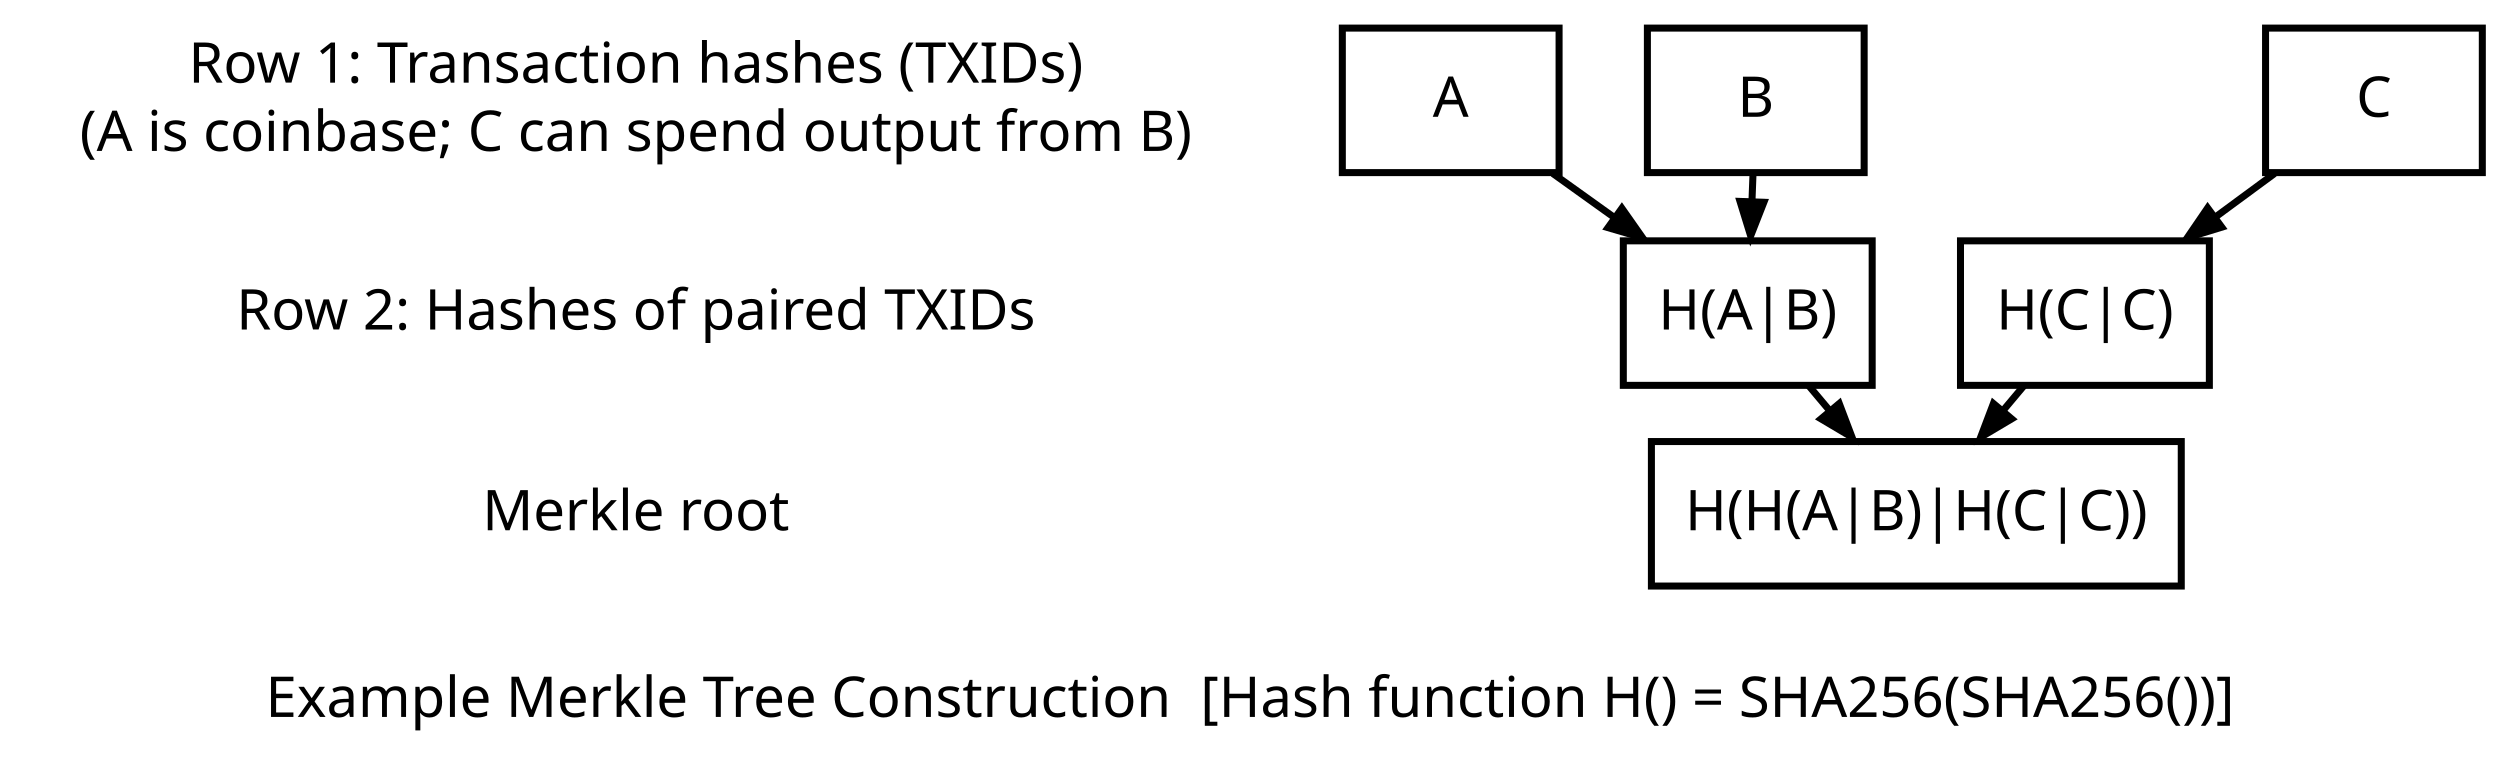
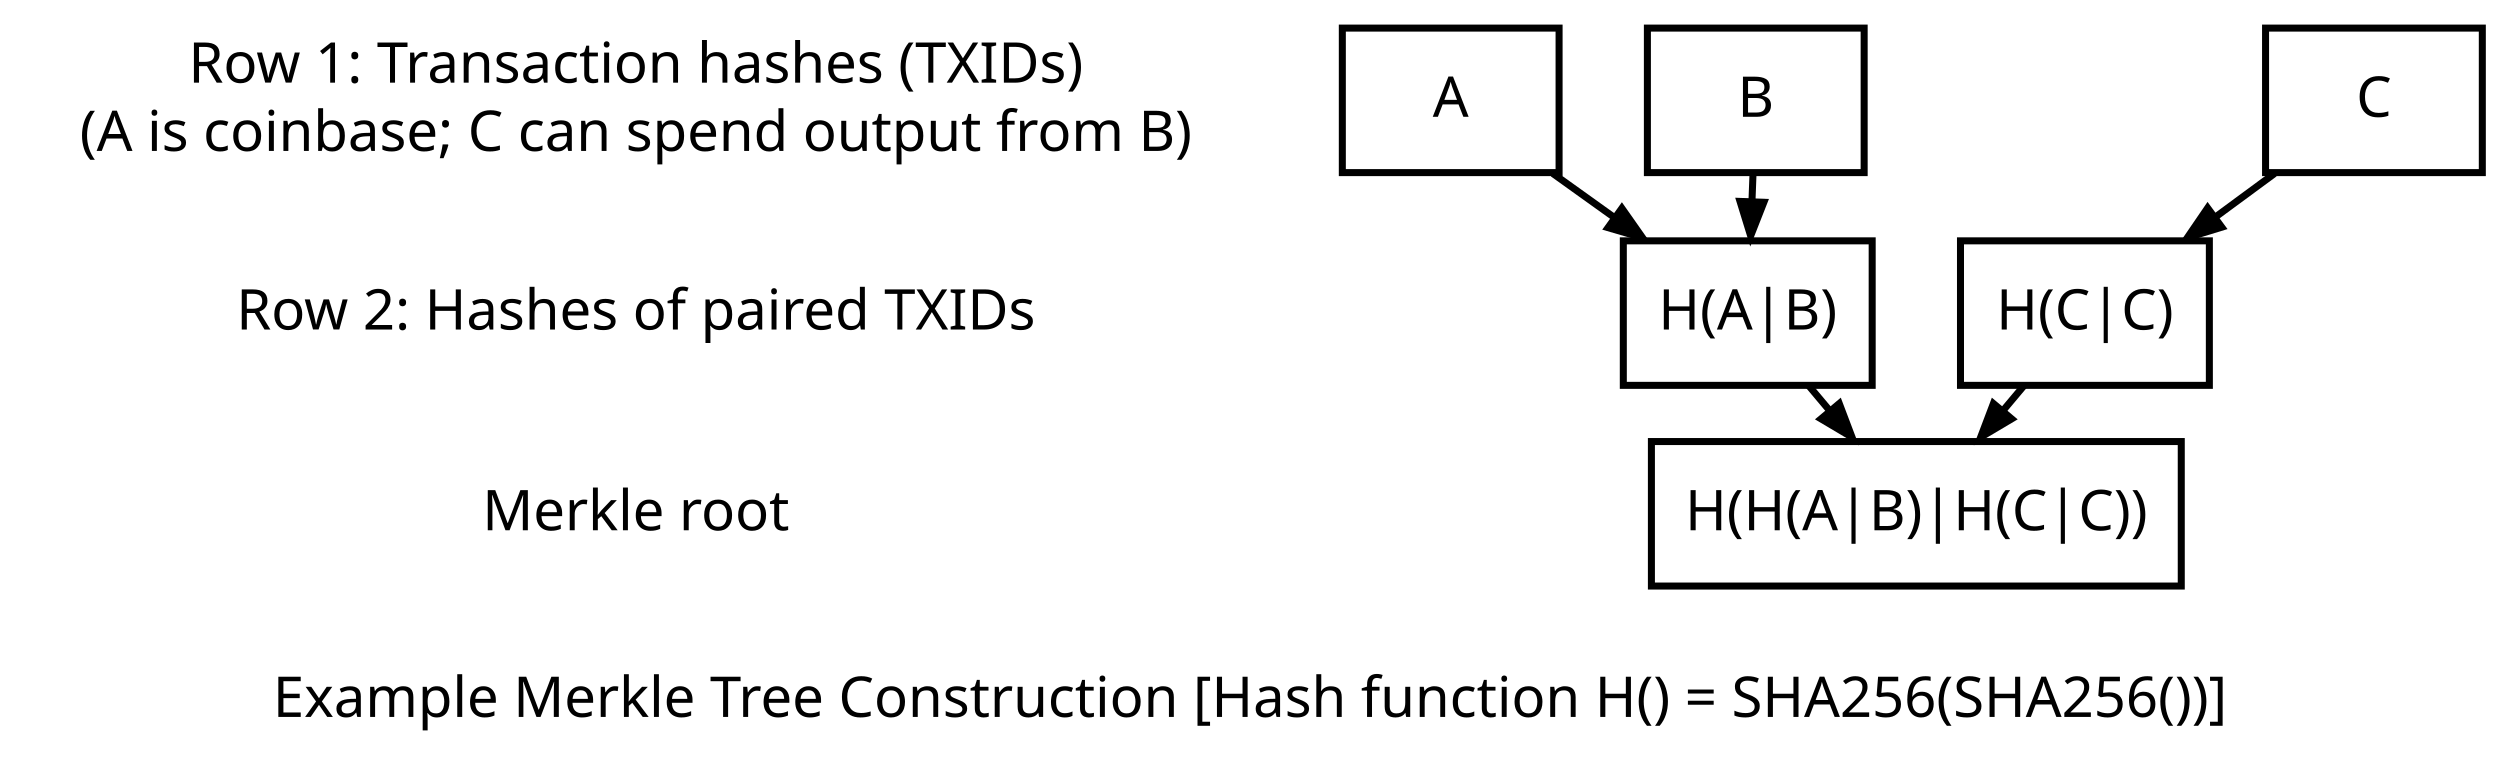
- <svg xmlns="http://www.w3.org/2000/svg" width="450pt" height="138pt" viewBox="0.00 0.00 450.00 138.18">
+ <svg xmlns="http://www.w3.org/2000/svg" width="600" height="184" viewBox="0 0 450 138.18">
  <g id="graph1" class="graph" transform="scale(0.723473 0.723473) rotate(0) translate(4 187)">
-     <polygon fill="white" stroke="white" points="-4,5 -4,-187 619,-187 619,5 -4,5" />
-     <text text-anchor="middle" x="307" y="-8.4" font-family="Sans" font-size="14.00"> Example Merkle Tree Construction  [Hash function H() = SHA256(SHA256())]</text>
+     <polygon fill="#fff" stroke="#fff" points="-4 5 -4 -187 619 -187 619 5 -4 5" />
+     <text x="307" y="-8.4" font-family="Sans" font-size="14" text-anchor="middle">Example Merkle Tree Construction [Hash function H() = SHA256(SHA256())]</text>
    <g id="node2" class="node">
-       <text text-anchor="middle" x="154" y="-166.4" font-family="Sans" font-size="14.00">Row 1: Transaction hashes (TXIDs)</text>
-       <text text-anchor="middle" x="154" y="-149.4" font-family="Sans" font-size="14.00">(A is coinbase; C can spend output from B)</text>
+       <text x="154" y="-166.4" font-family="Sans" font-size="14" text-anchor="middle">Row 1: Transaction hashes (TXIDs)</text>
+       <text x="154" y="-149.4" font-family="Sans" font-size="14" text-anchor="middle">(A is coinbase; C can spend output from B)</text>
    </g>
    <g id="node3" class="node">
-       <text text-anchor="middle" x="154" y="-104.9" font-family="Sans" font-size="14.00">Row 2: Hashes of paired TXIDs</text>
+       <text x="154" y="-104.9" font-family="Sans" font-size="14" text-anchor="middle">Row 2: Hashes of paired TXIDs</text>
    </g>
    <g id="node4" class="node">
-       <text text-anchor="middle" x="154" y="-54.9" font-family="Sans" font-size="14.00">Merkle root</text>
+       <text x="154" y="-54.9" font-family="Sans" font-size="14" text-anchor="middle">Merkle root</text>
    </g>
    <g id="node6" class="node">
-       <polygon fill="none" stroke="black" stroke-width="1.75" points="384,-180 330,-180 330,-144 384,-144 384,-180" />
-       <text text-anchor="middle" x="357" y="-157.9" font-family="Sans" font-size="14.00">A</text>
+       <polygon fill="none" stroke="#000" stroke-width="1.75" points="384 -180 330 -180 330 -144 384 -144 384 -180" />
+       <text x="357" y="-157.9" font-family="Sans" font-size="14" text-anchor="middle">A</text>
    </g>
    <g id="node10" class="node">
-       <polygon fill="none" stroke="black" stroke-width="1.75" points="462,-127 400,-127 400,-91 462,-91 462,-127" />
-       <text text-anchor="middle" x="431" y="-104.9" font-family="Sans" font-size="14.00">H(A|B)</text>
+       <polygon fill="none" stroke="#000" stroke-width="1.75" points="462 -127 400 -127 400 -91 462 -91 462 -127" />
+       <text x="431" y="-104.9" font-family="Sans" font-size="14" text-anchor="middle">H(A|B)</text>
    </g>
    <g id="edge6" class="edge">
-       <path fill="none" stroke="black" stroke-width="1.75" d="M382.467,-143.76C387.288,-140.308 392.399,-136.647 397.425,-133.047" />
-       <polygon fill="black" stroke="black" points="399.645,-135.762 405.737,-127.094 395.569,-130.071 399.645,-135.762" />
+       <path fill="none" stroke="#000" stroke-width="1.75" d="M382.467,-143.76C387.288,-140.308 392.399,-136.647 397.425,-133.047" />
+       <polygon fill="#000" stroke="#000" points="399.645 -135.762 405.737 -127.094 395.569 -130.071 399.645 -135.762" />
    </g>
    <g id="node7" class="node">
-       <polygon fill="none" stroke="black" stroke-width="1.75" points="460,-180 406,-180 406,-144 460,-144 460,-180" />
-       <text text-anchor="middle" x="433" y="-157.9" font-family="Sans" font-size="14.00">B</text>
+       <polygon fill="none" stroke="#000" stroke-width="1.75" points="460 -180 406 -180 406 -144 460 -144 460 -180" />
+       <text x="433" y="-157.9" font-family="Sans" font-size="14" text-anchor="middle">B</text>
    </g>
    <g id="edge8" class="edge">
-       <path fill="none" stroke="black" stroke-width="1.75" d="M432.312,-143.76C432.232,-141.655 432.15,-139.472 432.067,-137.273" />
-       <polygon fill="black" stroke="black" points="435.557,-136.955 431.683,-127.094 428.562,-137.219 435.557,-136.955" />
+       <path fill="none" stroke="#000" stroke-width="1.75" d="M432.312,-143.76C432.232,-141.655 432.15,-139.472 432.067,-137.273" />
+       <polygon fill="#000" stroke="#000" points="435.557 -136.955 431.683 -127.094 428.562 -137.219 435.557 -136.955" />
    </g>
    <g id="node11" class="node">
-       <polygon fill="none" stroke="black" stroke-width="1.75" points="546,-127 484,-127 484,-91 546,-91 546,-127" />
-       <text text-anchor="middle" x="515" y="-104.9" font-family="Sans" font-size="14.00">H(C|C)</text>
+       <polygon fill="none" stroke="#000" stroke-width="1.75" points="546 -127 484 -127 484 -91 546 -91 546 -127" />
+       <text x="515" y="-104.9" font-family="Sans" font-size="14" text-anchor="middle">H(C|C)</text>
    </g>
    <g id="node9" class="node">
-       <polygon fill="none" stroke="black" stroke-width="1.75" points="614,-180 560,-180 560,-144 614,-144 614,-180" />
-       <text text-anchor="middle" x="587" y="-157.9" font-family="Sans" font-size="14.00">C</text>
+       <polygon fill="none" stroke="#000" stroke-width="1.75" points="614 -180 560 -180 560 -144 614 -144 614 -180" />
+       <text x="587" y="-157.9" font-family="Sans" font-size="14" text-anchor="middle">C</text>
    </g>
    <g id="edge10" class="edge">
-       <path fill="none" stroke="black" stroke-width="1.75" d="M562.222,-143.76C557.531,-140.308 552.558,-136.647 547.668,-133.047" />
-       <polygon fill="black" stroke="black" points="549.708,-130.203 539.58,-127.094 545.559,-135.841 549.708,-130.203" />
+       <path fill="none" stroke="#000" stroke-width="1.75" d="M562.222,-143.76C557.531,-140.308 552.558,-136.647 547.668,-133.047" />
+       <polygon fill="#000" stroke="#000" points="549.708 -130.203 539.58 -127.094 545.559 -135.841 549.708 -130.203" />
    </g>
    <g id="node12" class="node">
-       <polygon fill="none" stroke="black" stroke-width="1.75" points="539,-77 407,-77 407,-41 539,-41 539,-77" />
-       <text text-anchor="middle" x="473" y="-54.9" font-family="Sans" font-size="14.00">H(H(A|B)|H(C|C))</text>
+       <polygon fill="none" stroke="#000" stroke-width="1.75" points="539 -77 407 -77 407 -41 539 -41 539 -77" />
+       <text x="473" y="-54.9" font-family="Sans" font-size="14" text-anchor="middle">H(H(A|B)|H(C|C))</text>
    </g>
    <g id="edge14" class="edge">
-       <path fill="none" stroke="black" stroke-width="1.75" d="M446.163,-90.949C447.808,-88.991 449.504,-86.971 451.208,-84.943" />
-       <polygon fill="black" stroke="black" points="453.966,-87.101 457.718,-77.193 448.606,-82.599 453.966,-87.101" />
+       <path fill="none" stroke="#000" stroke-width="1.75" d="M446.163,-90.949C447.808,-88.991 449.504,-86.971 451.208,-84.943" />
+       <polygon fill="#000" stroke="#000" points="453.966 -87.101 457.718 -77.193 448.606 -82.599 453.966 -87.101" />
    </g>
    <g id="edge16" class="edge">
-       <path fill="none" stroke="black" stroke-width="1.75" d="M499.837,-90.949C498.192,-88.991 496.496,-86.971 494.792,-84.943" />
-       <polygon fill="black" stroke="black" points="497.394,-82.599 488.282,-77.193 492.034,-87.101 497.394,-82.599" />
+       <path fill="none" stroke="#000" stroke-width="1.75" d="M499.837,-90.949C498.192,-88.991 496.496,-86.971 494.792,-84.943" />
+       <polygon fill="#000" stroke="#000" points="497.394 -82.599 488.282 -77.193 492.034 -87.101 497.394 -82.599" />
    </g>
  </g>
</svg>
